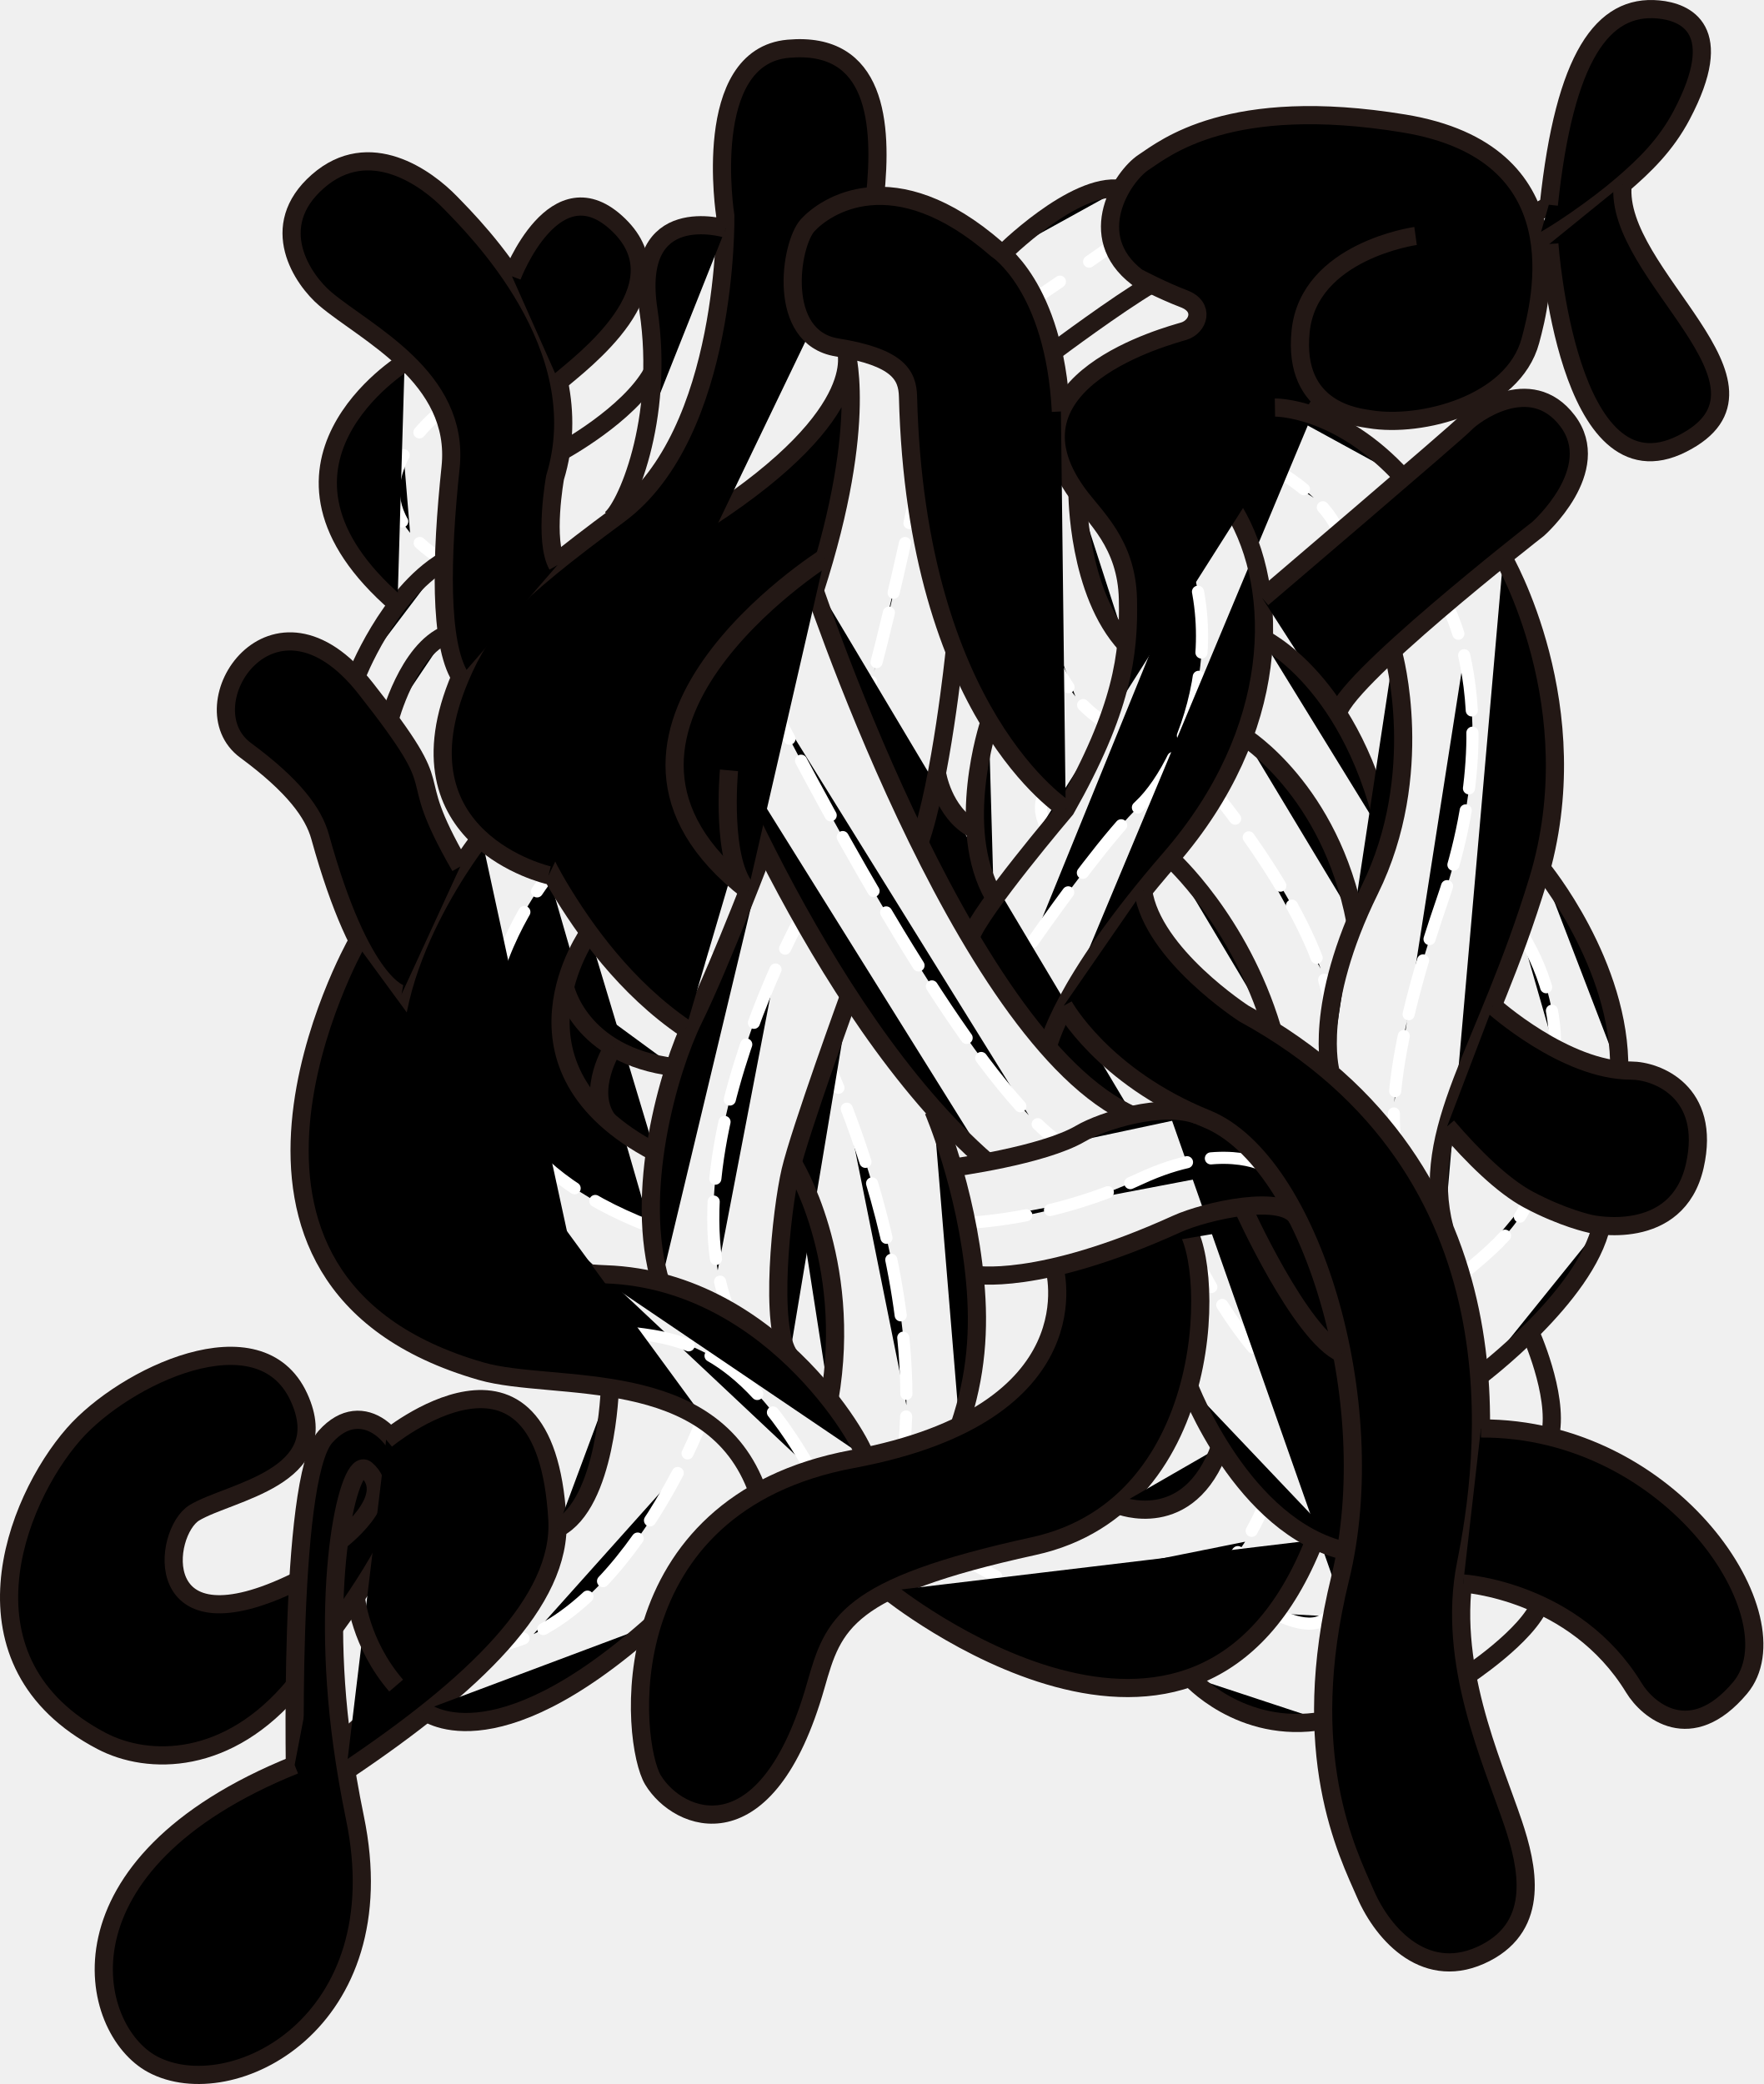
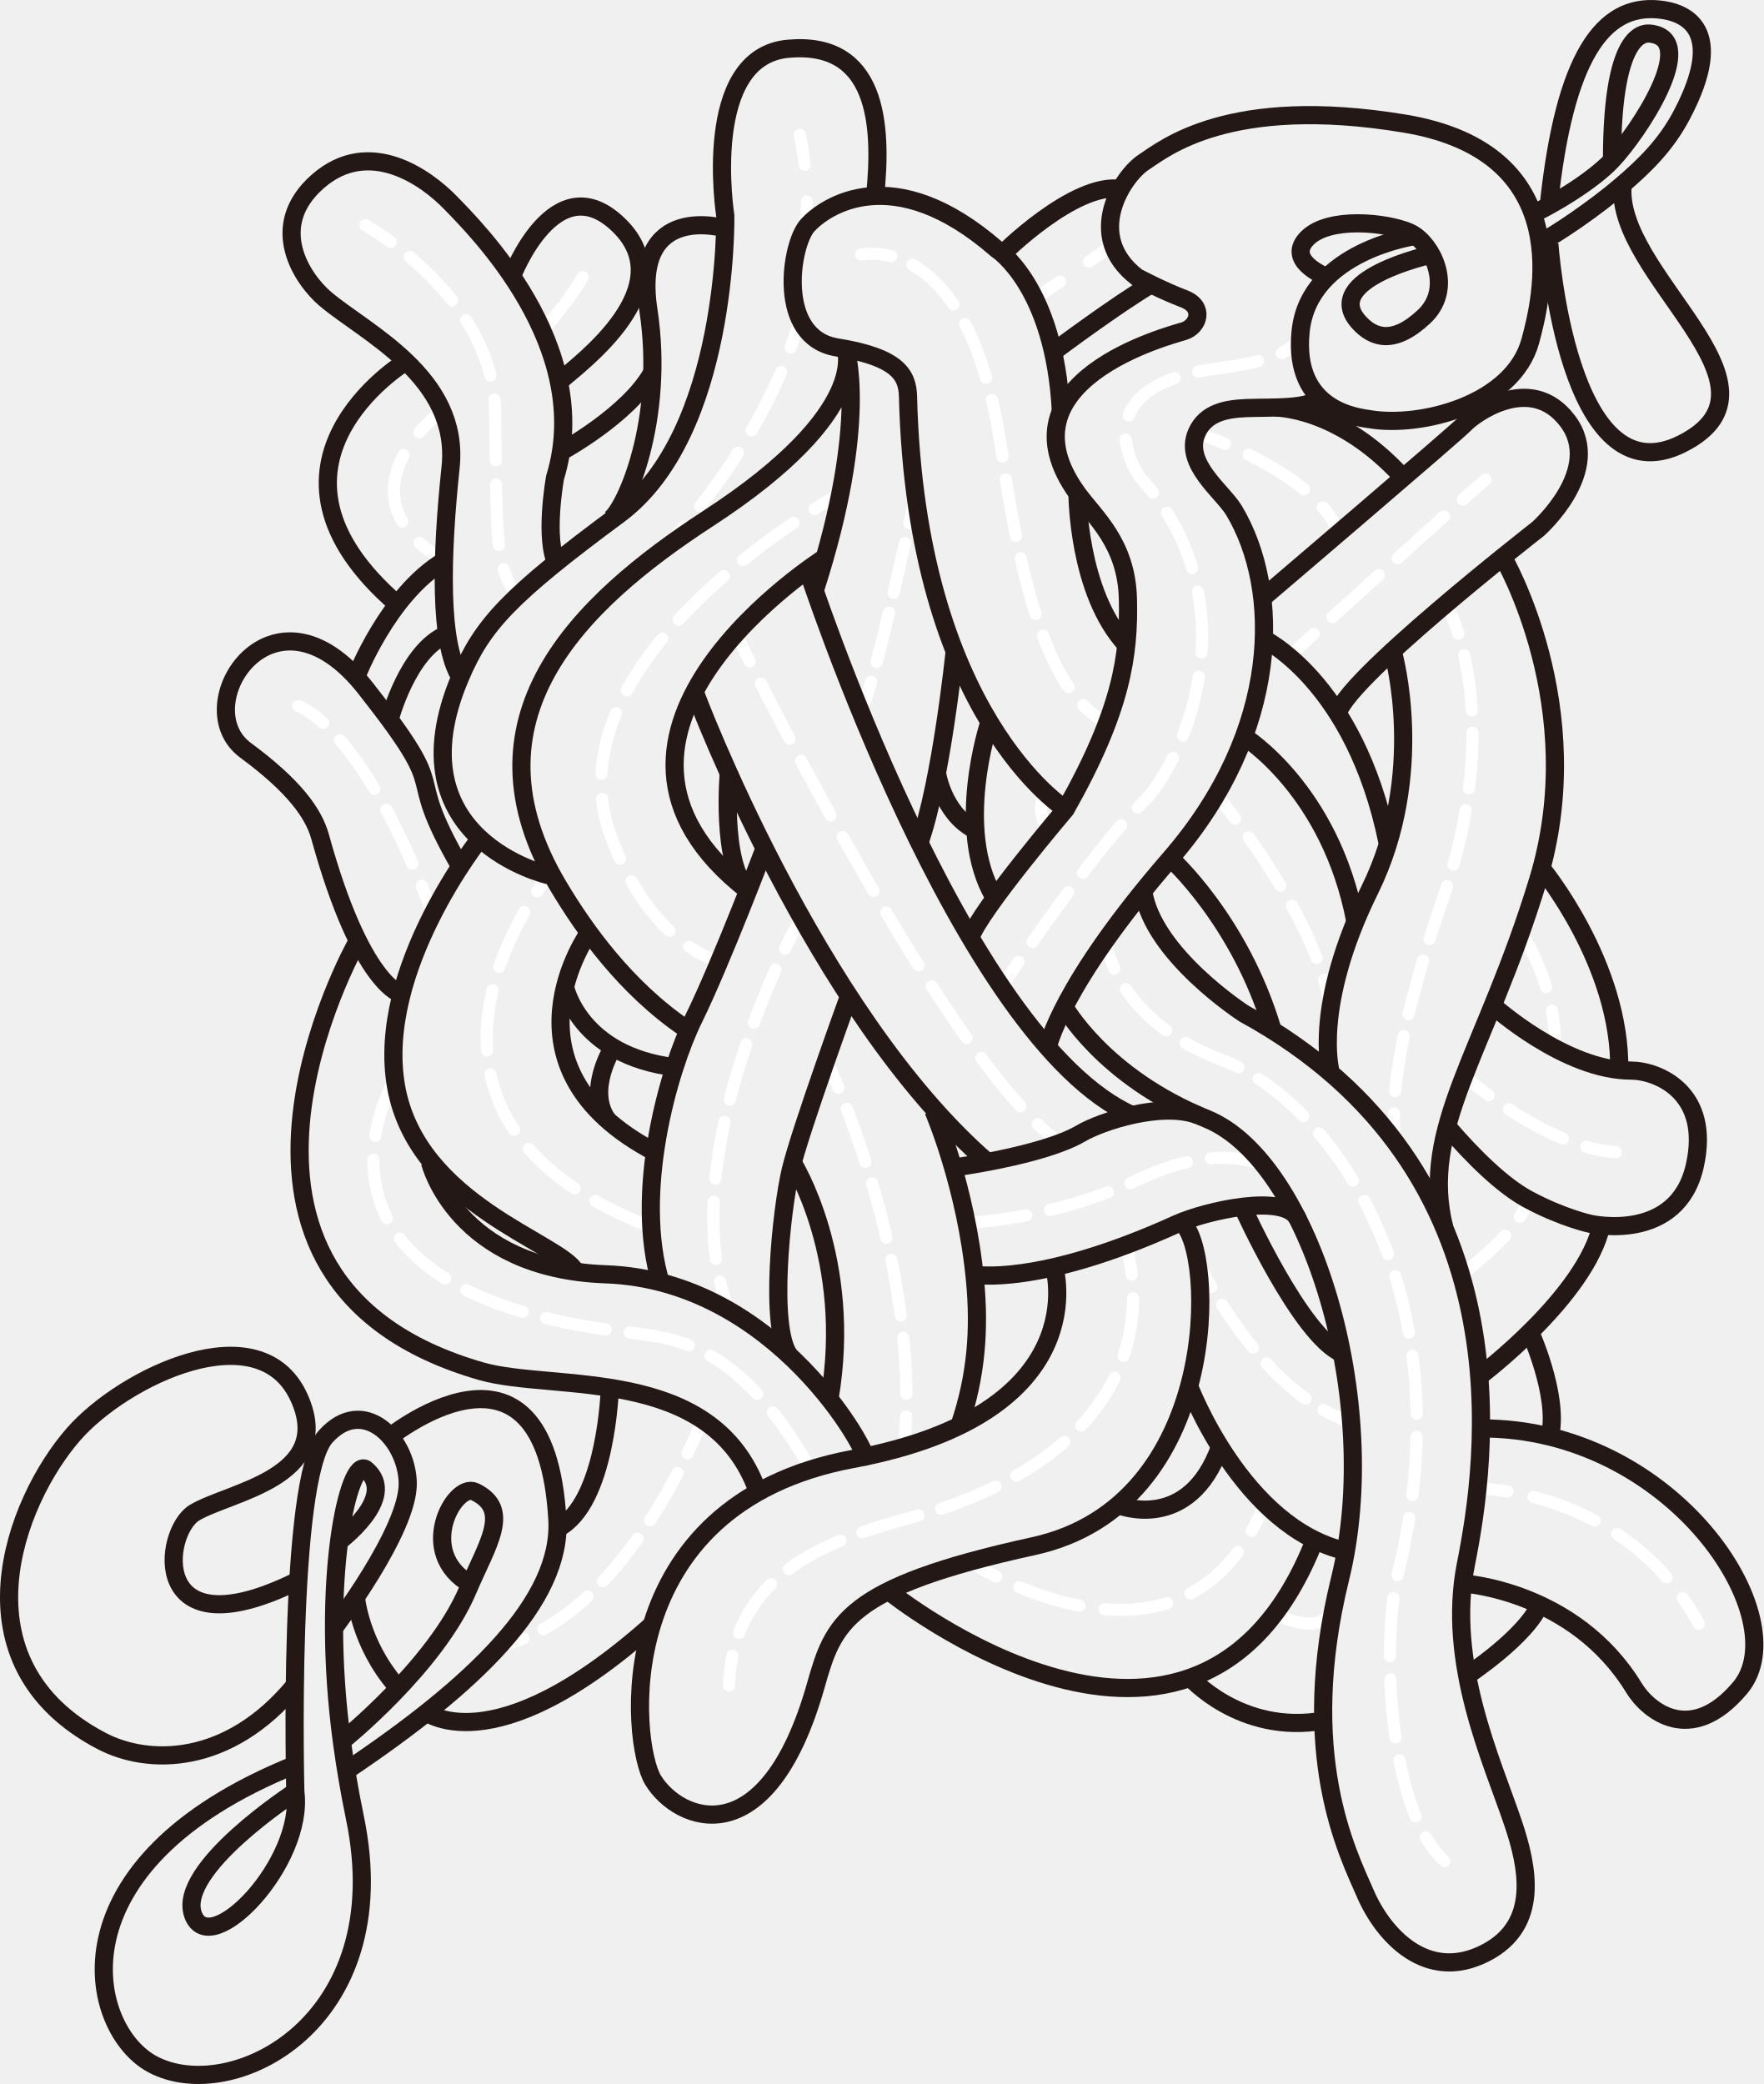
- <svg xmlns="http://www.w3.org/2000/svg" version="1.1" x="0px" y="0px" viewBox="0 0 291.152 344.105" enable-background="new 0 0 566.93 481.89" id="svg2" width="100%" height="100%">
+ <svg xmlns="http://www.w3.org/2000/svg" version="1.1" x="0px" y="0px" viewBox="0 0 291.152 344.105" enable-background="new 0 0 566.93 481.89" id="svg2" width="100%" height="100%" fill="none">
  <defs id="defs410" />
  <g id="layer2" transform="translate(-131.1772,-70.75861)">
    <g id="g148">
      <path stroke-miterlimit="10" d="m 303.685,201.784 c 0,0 -1.712,2.232 0.489,5.981" id="path150" style="stroke:#ffffff;stroke-width:2;stroke-linecap:round;stroke-miterlimit:10;stroke-dasharray:10, 4" />
      <g id="g152">
        <g id="g154">
          <path stroke-miterlimit="10" d="m 302.043,120.086 c 0,0 1.839,-1.248 4.134,-2.816" id="path156" style="stroke:#ffffff;stroke-width:2;stroke-linecap:round;stroke-miterlimit:10" />
          <path stroke-miterlimit="10" d="m 310.998,113.958 c 2.27,-1.571 4.074,-2.845 4.061,-2.916" id="path158" style="stroke:#ffffff;stroke-width:2;stroke-linecap:round;stroke-miterlimit:10" />
        </g>
      </g>
      <g id="g160">
        <g id="g162">
          <path stroke-miterlimit="10" d="m 220.757,125.443 c 0,0 1.514,-1.748 3.16,-3.872" id="path164" style="stroke:#ffffff;stroke-width:2;stroke-linecap:round;stroke-miterlimit:10" />
          <path stroke-miterlimit="10" d="m 224.59,120.689 c 1.075,-1.429 2.126,-2.938 2.776,-4.152" id="path166" style="stroke:#ffffff;stroke-width:2;stroke-linecap:round;stroke-miterlimit:10" />
        </g>
      </g>
      <g id="g168">
        <g id="g170">
          <path stroke-miterlimit="10" d="m 263.238,93.015 c 0,0 0.446,2.105 0.789,4.936" id="path172" style="stroke:#ffffff;stroke-width:2;stroke-linecap:round;stroke-miterlimit:10" />
          <path stroke-miterlimit="10" d="m 264.409,104.049 c -0.017,1.788 -0.18,3.52 -0.587,4.951" id="path174" style="stroke:#ffffff;stroke-width:2;stroke-linecap:round;stroke-miterlimit:10" />
        </g>
      </g>
      <g id="g176">
        <g id="g178">
          <path stroke-miterlimit="10" d="m 328.75,142.265 c 0,0 1.915,0.616 4.67,1.78" id="path180" style="stroke:#ffffff;stroke-width:2;stroke-linecap:round;stroke-miterlimit:10" />
          <path stroke-miterlimit="10" d="m 337.341,145.838 c 3.598,1.779 7.654,4.184 10.749,7.125" id="path182" style="stroke:#ffffff;stroke-width:2;stroke-linecap:round;stroke-miterlimit:10;stroke-dasharray:10.782, 4.313" />
          <path stroke-miterlimit="10" d="m 349.588,154.519 c 1.142,1.309 2.072,2.708 2.688,4.193" id="path184" style="stroke:#ffffff;stroke-width:2;stroke-linecap:round;stroke-miterlimit:10" />
        </g>
      </g>
      <g id="g186">
        <g id="g188">
          <path stroke-miterlimit="10" d="m 317.014,276.371 c 0,0 0.674,1.866 1.032,4.882" id="path190" style="stroke:#ffffff;stroke-width:2;stroke-linecap:round;stroke-miterlimit:10" />
          <path stroke-miterlimit="10" d="m 318.263,285.122 c -0.057,9.612 -4.574,24.906 -29.819,34.116 -9.945,3.628 -30.886,5.945 -35.852,22.988" id="path192" style="stroke:#ffffff;stroke-width:2;stroke-linecap:round;stroke-miterlimit:10;stroke-dasharray:9.7, 3.88" />
          <path stroke-miterlimit="10" d="m 252.121,344.116 c -0.322,1.541 -0.522,3.193 -0.582,4.966" id="path194" style="stroke:#ffffff;stroke-width:2;stroke-linecap:round;stroke-miterlimit:10" />
        </g>
      </g>
      <g id="g196">
        <g id="g198">
          <path stroke-miterlimit="10" d="m 291.299,328.622 c 0,0 1.644,1.079 4.357,2.443" id="path200" style="stroke:#ffffff;stroke-width:2;stroke-linecap:round;stroke-miterlimit:10" />
          <path stroke-miterlimit="10" d="m 299.451,332.813 c 10.085,4.235 27.162,8.15 37.309,-7.492" id="path202" style="stroke:#ffffff;stroke-width:2;stroke-linecap:round;stroke-miterlimit:10;stroke-dasharray:10.45, 4.18" />
          <path stroke-miterlimit="10" d="m 337.842,323.53 c 0.771,-1.369 1.493,-2.868 2.161,-4.507" id="path204" style="stroke:#ffffff;stroke-width:2;stroke-linecap:round;stroke-miterlimit:10" />
        </g>
      </g>
      <g id="g206">
        <g id="g208">
          <path stroke-miterlimit="10" d="m 332.038,201.992 c 0,0 1.234,1.483 3.072,3.942" id="path210" style="stroke:#ffffff;stroke-width:2;stroke-linecap:round;stroke-miterlimit:10" />
          <path stroke-miterlimit="10" d="m 337.352,209.017 c 3.988,5.642 9.202,13.883 11.872,21.69" id="path212" style="stroke:#ffffff;stroke-width:2;stroke-linecap:round;stroke-miterlimit:10;stroke-dasharray:9.538, 3.815" />
          <path stroke-miterlimit="10" d="m 349.806,232.543 c 0.484,1.667 0.837,3.302 1.019,4.876" id="path214" style="stroke:#ffffff;stroke-width:2;stroke-linecap:round;stroke-miterlimit:10" />
        </g>
      </g>
      <path stroke-miterlimit="10" d="m 382.296,224.71 c 0,0 6.031,8.639 5.613,19.562" id="path216" style="stroke:#ffffff;stroke-width:2;stroke-linecap:round;stroke-miterlimit:10;stroke-dasharray:10, 4" />
      <path stroke-miterlimit="10" d="M 238.508,273.297 C 189.946,254.478 221.766,215.275 221.766,215.275" id="path218" style="stroke:#ffffff;stroke-width:2;stroke-linecap:round;stroke-miterlimit:10;stroke-dasharray:10, 4" />
      <g id="g220">
        <g id="g222">
          <path stroke-miterlimit="10" d="m 263.04,222.926 c 0,0 -0.896,1.641 -2.237,4.467" id="path224" style="stroke:#ffffff;stroke-width:2;stroke-linecap:round;stroke-miterlimit:10" />
          <path stroke-miterlimit="10" d="m 259.222,230.843 c -4.979,11.24 -12.7,32.378 -9.542,49.673" id="path226" style="stroke:#ffffff;stroke-width:2;stroke-linecap:round;stroke-miterlimit:10;stroke-dasharray:9.493, 3.797" />
          <path stroke-miterlimit="10" d="m 250.066,282.38 c 0.381,1.636 0.869,3.232 1.473,4.776" id="path228" style="stroke:#ffffff;stroke-width:2;stroke-linecap:round;stroke-miterlimit:10" />
        </g>
      </g>
      <g id="g230">
        <g id="g232">
          <path stroke-miterlimit="10" d="m 267.607,245.8 c 0,0 0.799,1.655 2.005,4.575" id="path234" style="stroke:#ffffff;stroke-width:2;stroke-linecap:round;stroke-miterlimit:10" />
          <path stroke-miterlimit="10" d="m 270.987,253.829 c 3.992,10.391 10.07,29.483 9.842,48.953" id="path236" style="stroke:#ffffff;stroke-width:2;stroke-linecap:round;stroke-miterlimit:10;stroke-dasharray:9.298, 3.719" />
          <path stroke-miterlimit="10" d="m 280.788,304.646 c -0.055,1.665 -0.157,3.331 -0.313,4.993" id="path238" style="stroke:#ffffff;stroke-width:2;stroke-linecap:round;stroke-miterlimit:10" />
        </g>
      </g>
      <g id="g240">
        <g id="g242">
          <path stroke-miterlimit="10" d="m 344.404,178.785 c 0,0 1.435,-1.303 3.701,-3.359" id="path244" style="stroke:#ffffff;stroke-width:2;stroke-linecap:round;stroke-miterlimit:10" />
          <path stroke-miterlimit="10" d="m 351.172,172.646 c 5.91,-5.356 14.396,-13.03 19.982,-18.021" id="path246" style="stroke:#ffffff;stroke-width:2;stroke-linecap:round;stroke-miterlimit:10;stroke-dasharray:10.347, 4.139" />
          <path stroke-miterlimit="10" d="m 372.698,153.249 c 1.771,-1.575 3.107,-2.748 3.761,-3.292" id="path248" style="stroke:#ffffff;stroke-width:2;stroke-linecap:round;stroke-miterlimit:10" />
        </g>
      </g>
      <path stroke-miterlimit="10" d="m 373.214,281.167 c -2.92,1.081 8.236,-5.677 10.283,-12.356" id="path250" style="stroke:#ffffff;stroke-width:2;stroke-linecap:round;stroke-miterlimit:10;stroke-dasharray:10, 4" />
      <g id="g252">
        <g id="g254">
          <path stroke-miterlimit="10" d="m 373.046,248.501 c 0,0 1.496,1.318 3.917,3.101" id="path256" style="stroke:#ffffff;stroke-width:2;stroke-linecap:round;stroke-miterlimit:10" />
          <path stroke-miterlimit="10" d="m 380.302,253.923 c 3.099,2.032 6.906,4.185 10.836,5.58" id="path258" style="stroke:#ffffff;stroke-width:2;stroke-linecap:round;stroke-miterlimit:10;stroke-dasharray:10.178, 4.071" />
          <path stroke-miterlimit="10" d="m 393.084,260.126 c 1.648,0.467 3.301,0.778 4.916,0.869" id="path260" style="stroke:#ffffff;stroke-width:2;stroke-linecap:round;stroke-miterlimit:10" />
        </g>
      </g>
      <g id="g262">
        <g id="g264">
          <path stroke-miterlimit="10" d="m 328.819,278.865 c 0,0 0.829,1.766 2.357,4.403" id="path266" style="stroke:#ffffff;stroke-width:2;stroke-linecap:round;stroke-miterlimit:10" />
          <path stroke-miterlimit="10" d="m 332.979,286.232 c 3.383,5.314 8.661,12.266 15.202,16.463" id="path268" style="stroke:#ffffff;stroke-width:2;stroke-linecap:round;stroke-miterlimit:10;stroke-dasharray:8.681, 3.472" />
          <path stroke-miterlimit="10" d="m 349.674,303.591 c 1.473,0.823 3.005,1.499 4.588,1.98" id="path270" style="stroke:#ffffff;stroke-width:2;stroke-linecap:round;stroke-miterlimit:10" />
        </g>
      </g>
      <g id="g272">
        <g id="g274">
          <path stroke-miterlimit="10" d="m 282.395,152.246 c 0,0 -0.411,1.923 -1.063,4.883" id="path276" style="stroke:#ffffff;stroke-width:2;stroke-linecap:round;stroke-miterlimit:10" />
          <path stroke-miterlimit="10" d="m 280.601,160.419 c -1.44,6.434 -3.486,15.289 -5.137,21.303" id="path278" style="stroke:#ffffff;stroke-width:2;stroke-linecap:round;stroke-miterlimit:10;stroke-dasharray:8.427, 3.371" />
          <path stroke-miterlimit="10" d="m 275.008,183.345 c -0.665,2.306 -1.242,4.011 -1.653,4.711" id="path280" style="stroke:#ffffff;stroke-width:2;stroke-linecap:round;stroke-miterlimit:10" />
        </g>
      </g>
      <g id="g282">
        <g id="g284">
          <path stroke-miterlimit="10" d="m 375.127,316.536 c 0,0 1.928,0 4.97,0.496" id="path286" style="stroke:#ffffff;stroke-width:2;stroke-linecap:round;stroke-miterlimit:10" />
          <path stroke-miterlimit="10" d="m 384.347,317.928 c 6.849,1.771 16.208,5.796 23.382,14.942" id="path288" style="stroke:#ffffff;stroke-width:2;stroke-linecap:round;stroke-miterlimit:10;stroke-dasharray:10.864, 4.346" />
          <path stroke-miterlimit="10" d="m 409.027,334.619 c 0.928,1.318 1.811,2.732 2.637,4.25" id="path290" style="stroke:#ffffff;stroke-width:2;stroke-linecap:round;stroke-miterlimit:10" />
        </g>
      </g>
      <g id="g292">
        <g id="g294">
          <path stroke-miterlimit="10" d="m 204.004,138.671 c 0,0 -1.743,1.32 -3.581,3.477" id="path296" style="stroke:#ffffff;stroke-width:2;stroke-linecap:round;stroke-miterlimit:10" />
          <path stroke-miterlimit="10" d="m 197.822,145.915 c -1.938,3.643 -2.71,8.249 1.064,12.827" id="path298" style="stroke:#ffffff;stroke-width:2;stroke-linecap:round;stroke-miterlimit:10;stroke-dasharray:11.466, 4.586" />
          <path stroke-miterlimit="10" d="m 200.473,160.411 c 1.085,1.002 2.41,1.998 4.011,2.976" id="path300" style="stroke:#ffffff;stroke-width:2;stroke-linecap:round;stroke-miterlimit:10" />
        </g>
      </g>
      <g id="g302">
        <g id="g304">
          <path stroke-miterlimit="10" d="m 252.732,175.499 c 0,0 0.799,1.643 2.221,4.476" id="path306" style="stroke:#ffffff;stroke-width:2;stroke-linecap:round;stroke-miterlimit:10" />
          <path stroke-miterlimit="10" d="m 256.803,183.632 c 8.616,16.917 29.145,55.62 44.246,71.295" id="path308" style="stroke:#ffffff;stroke-width:2;stroke-linecap:round;stroke-miterlimit:10;stroke-dasharray:10.258, 4.103" />
          <path stroke-miterlimit="10" d="m 302.506,256.384 c 1.331,1.276 2.613,2.354 3.834,3.197" id="path310" style="stroke:#ffffff;stroke-width:2;stroke-linecap:round;stroke-miterlimit:10" />
        </g>
      </g>
      <g id="g312">
        <g id="g314">
          <path stroke-miterlimit="10" d="m 269.973,152.246 c 0,0 -1.656,0.903 -4.29,2.564" id="path316" style="stroke:#ffffff;stroke-width:2;stroke-linecap:round;stroke-miterlimit:10" />
          <path stroke-miterlimit="10" d="m 262.213,157.078 c -12.733,8.619 -36.168,27.746 -31.045,48.995 0,0 3.139,12.482 12.118,19.759" id="path318" style="stroke:#ffffff;stroke-width:2;stroke-linecap:round;stroke-miterlimit:10;stroke-dasharray:10.367, 4.147" />
          <path stroke-miterlimit="10" d="m 244.953,227.071 c 1.35,0.919 2.817,1.717 4.408,2.346" id="path320" style="stroke:#ffffff;stroke-width:2;stroke-linecap:round;stroke-miterlimit:10" />
        </g>
      </g>
      <g id="g322">
        <g id="g324">
          <path stroke-miterlimit="10" d="m 180.421,187.348 c 0,0 1.55,0.44 4.127,2.769" id="path326" style="stroke:#ffffff;stroke-width:2;stroke-linecap:round;stroke-miterlimit:10" />
          <path stroke-miterlimit="10" d="m 187.297,192.954 c 3.457,4 7.932,10.784 12.751,22.22" id="path328" style="stroke:#ffffff;stroke-width:2;stroke-linecap:round;stroke-miterlimit:10;stroke-dasharray:9.89, 3.956" />
          <path stroke-miterlimit="10" d="m 200.81,217.012 c 0.602,1.479 1.208,3.03 1.818,4.658" id="path330" style="stroke:#ffffff;stroke-width:2;stroke-linecap:round;stroke-miterlimit:10" />
        </g>
      </g>
      <g id="g332">
        <g id="g334">
          <path stroke-miterlimit="10" d="m 273.355,112.806 c 0,0 2.044,-0.504 4.955,0.25" id="path336" style="stroke:#ffffff;stroke-width:2;stroke-linecap:round;stroke-miterlimit:10" />
          <path stroke-miterlimit="10" d="m 281.817,114.488 c 5.403,3.06 11.907,10.966 14.743,30.859 3.604,25.278 8.139,35.445 12.182,40.419" id="path338" style="stroke:#ffffff;stroke-width:2;stroke-linecap:round;stroke-miterlimit:10;stroke-dasharray:9.499, 3.799" />
          <path stroke-miterlimit="10" d="m 310.01,187.185 c 1.398,1.42 2.716,2.314 3.887,3.131" id="path340" style="stroke:#ffffff;stroke-width:2;stroke-linecap:round;stroke-miterlimit:10" />
        </g>
      </g>
      <g id="g342">
        <g id="g344">
          <path stroke-miterlimit="10" d="m 370.109,170.765 c 0,0 0.893,1.582 1.853,4.634" id="path346" style="stroke:#ffffff;stroke-width:2;stroke-linecap:round;stroke-miterlimit:10" />
          <path stroke-miterlimit="10" d="m 372.919,178.953 c 1.829,8.05 2.829,21.833 -3.595,40.455 -5.859,16.982 -7.578,27.407 -7.934,33.366" id="path348" style="stroke:#ffffff;stroke-width:2;stroke-linecap:round;stroke-miterlimit:10;stroke-dasharray:9.207, 3.683" />
          <path stroke-miterlimit="10" d="m 361.318,254.616 c -0.06,3.566 0.419,4.966 0.419,4.966" id="path350" style="stroke:#ffffff;stroke-width:2;stroke-linecap:round;stroke-miterlimit:10" />
        </g>
      </g>
      <g id="g352">
        <g id="g354">
          <path stroke-miterlimit="10" d="m 191.524,107.948 c 0,0 1.711,0.953 4.167,2.756" id="path356" style="stroke:#ffffff;stroke-width:2;stroke-linecap:round;stroke-miterlimit:10" />
          <path stroke-miterlimit="10" d="m 198.838,113.188 c 6.122,5.19 13.894,14.015 14.089,25.483 0.208,12.173 0.031,19.311 0.94,24.112" id="path358" style="stroke:#ffffff;stroke-width:2;stroke-linecap:round;stroke-miterlimit:10;stroke-dasharray:10.03, 4.012" />
          <path stroke-miterlimit="10" d="m 214.337,164.737 c 0.52,1.729 1.262,3.126 2.331,4.381" id="path360" style="stroke:#ffffff;stroke-width:2;stroke-linecap:round;stroke-miterlimit:10" />
        </g>
      </g>
      <g id="g362">
        <g id="g364">
          <path stroke-miterlimit="10" d="m 240.769,161.441 c 0,0 1.31,-1.339 3.324,-3.729" id="path366" style="stroke:#ffffff;stroke-width:2;stroke-linecap:round;stroke-miterlimit:10" />
          <path stroke-miterlimit="10" d="m 246.811,154.354 c 4.399,-5.65 10.246,-14.242 14.149,-24.158" id="path368" style="stroke:#ffffff;stroke-width:2;stroke-linecap:round;stroke-miterlimit:10;stroke-dasharray:10.803, 4.321" />
          <path stroke-miterlimit="10" d="m 261.724,128.166 c 0.561,-1.561 1.07,-3.151 1.514,-4.765" id="path370" style="stroke:#ffffff;stroke-width:2;stroke-linecap:round;stroke-miterlimit:10" />
        </g>
      </g>
      <g id="g372">
        <g id="g374">
          <path stroke-miterlimit="10" d="m 313.691,225.95 c 0,0 0.192,1.962 1.472,4.759" id="path376" style="stroke:#ffffff;stroke-width:2;stroke-linecap:round;stroke-miterlimit:10" />
          <path stroke-miterlimit="10" d="m 317.046,234.054 c 2.673,3.966 7.445,8.56 15.935,11.746 18.008,6.76 40.436,38.424 29.02,84.703 -2.345,9.505 -1.916,30.375 3.691,41.931" id="path378" style="stroke:#ffffff;stroke-width:2;stroke-linecap:round;stroke-miterlimit:10;stroke-dasharray:9.612, 3.845" />
          <path stroke-miterlimit="10" d="m 366.596,374.136 c 0.906,1.555 1.928,2.884 3.071,3.921" id="path380" style="stroke:#ffffff;stroke-width:2;stroke-linecap:round;stroke-miterlimit:10" />
        </g>
      </g>
      <path stroke-miterlimit="10" d="m 290.719,272.662 c 0,0 13.64,-0.28 28.709,-7.285 13.395,-6.227 20.541,-2.105 20.541,-2.105" id="path382" style="stroke:#ffffff;stroke-width:2;stroke-linecap:round;stroke-miterlimit:10;stroke-dasharray:10, 4" />
      <g id="g384">
        <g id="g386">
          <path stroke-miterlimit="10" d="m 296.541,233.719 c 0,0 1.083,-1.619 2.815,-4.13" id="path388" style="stroke:#ffffff;stroke-width:2;stroke-linecap:round;stroke-miterlimit:10" />
          <path stroke-miterlimit="10" d="m 301.658,226.281 c 5.145,-7.328 12.979,-18.058 17.77,-22.554 7.604,-7.138 18.569,-33.836 0,-54.124 0,0 -9.479,-13.093 8.902,-17.347 2.78,-0.644 8.428,-1.042 12.582,-2.442" id="path390" style="stroke:#ffffff;stroke-width:2;stroke-linecap:round;stroke-miterlimit:10;stroke-dasharray:10.081, 4.032" />
          <path stroke-miterlimit="10" d="m 342.786,129.053 c 1.748,-0.863 2.967,-2.017 3.138,-3.61" id="path392" style="stroke:#ffffff;stroke-width:2;stroke-linecap:round;stroke-miterlimit:10" />
        </g>
      </g>
      <g id="g394">
        <g id="g396">
          <path stroke-miterlimit="10" d="m 246.738,306.174 c 0,0 -0.698,1.783 -2.035,4.565" id="path398" style="stroke:#ffffff;stroke-width:2;stroke-linecap:round;stroke-miterlimit:10" />
          <path stroke-miterlimit="10" d="m 243.075,313.978 c -4.417,8.418 -12.66,21.324 -23.806,26.602" id="path400" style="stroke:#ffffff;stroke-width:2;stroke-linecap:round;stroke-miterlimit:10;stroke-dasharray:9.068, 3.627" />
          <path stroke-miterlimit="10" d="m 217.602,341.302 c -1.551,0.61 -3.155,1.069 -4.809,1.347" id="path402" style="stroke:#ffffff;stroke-width:2;stroke-linecap:round;stroke-miterlimit:10" />
        </g>
      </g>
      <path stroke-miterlimit="10" d="m 341.68,337.15 c 0,0 6.119,3.479 8.72,0.484" id="path404" style="stroke:#ffffff;stroke-width:2;stroke-linecap:round;stroke-miterlimit:10;stroke-dasharray:10, 4" />
      <path stroke-miterlimit="10" d="m 196.382,248.856 c 0,0 -20.723,34.727 37.868,41.833 8.309,1.008 18.757,1.529 30.79,22.703" id="path406" style="stroke:#ffffff;stroke-width:2;stroke-linecap:round;stroke-miterlimit:10;stroke-dasharray:10, 4" />
    </g>
  </g>
  <g id="layer1" transform="translate(-131.1772,-70.75861)">
    <path stroke-miterlimit="10" d="m 305.66,128.438 c 0,0 9.807,-7.327 15.572,-10.734" id="path5" style="stroke:#231815;stroke-width:3;stroke-miterlimit:10" />
    <path stroke-miterlimit="10" d="m 179.822,349.082 c -10.939,13.229 -24.145,13.193 -31.873,9.142 -24.566,-12.879 -14.402,-39.488 -4.616,-50.666 8.333,-9.518 30.714,-20.245 37.201,-6.086 6.098,13.31 -11.535,15.604 -17.251,19.065 -5.243,3.176 -7.617,23.318 16.791,11.357" id="path7" style="stroke:#231815;stroke-width:3;stroke-miterlimit:10" />
    <path stroke-miterlimit="10" d="m 179.939,366.611 c 0,0 -19.684,12.763 -16.872,20.334 2.812,7.57 18.387,-8.653 16.872,-20.334 z" id="path9" style="stroke:#231815;stroke-width:3;stroke-miterlimit:10" />
    <path stroke-miterlimit="10" d="m 179.939,366.611 c 0,0 -1.331,-51.53 4.976,-58.62 6.168,-6.935 13.395,0.313 13.585,7.566 0.206,7.827 -12.295,24.168 -12.295,24.168" id="path11" style="stroke:#231815;stroke-width:3;stroke-miterlimit:10" />
    <path stroke-miterlimit="10" d="m 186.862,325.512 c 0,0 10.228,-7.472 4.759,-12.114 -2.756,-2.34 -7.685,17.958 -3.943,45.299 0.535,3.905 1.229,7.995 2.107,12.24 7.027,33.961 -20.451,47.62 -33.423,40.666 -10.744,-5.76 -17.028,-33.046 23.46,-49.408" id="path13" style="stroke:#231815;stroke-width:3;stroke-miterlimit:10" />
    <path stroke-miterlimit="10" d="m 187.677,358.223 c 0,0 15.387,-12.333 20.72,-24.895 3.253,-7.663 7.316,-13.295 1.178,-16.254 -3.342,-1.611 -9.932,10.112 -0.63,15.304" id="path15" style="stroke:#231815;stroke-width:3;stroke-miterlimit:10" />
    <path stroke-miterlimit="10" d="m 194.931,308.467 c 0,0 26.235,-21.744 28.271,13.15 0.79,13.533 -13.869,27.464 -34.857,41.534" id="path17" style="stroke:#231815;stroke-width:3;stroke-miterlimit:10" />
    <path stroke-miterlimit="10" d="m 189.938,334.458 c 0,0 0.615,7.599 6.647,14.623" id="path19" style="stroke:#231815;stroke-width:3;stroke-miterlimit:10" />
    <path stroke-miterlimit="10" d="m 238.813,339.047 c -26.606,23.703 -37.733,14.15 -37.733,14.15" id="path21" style="stroke:#231815;stroke-width:3;stroke-miterlimit:10" />
    <path stroke-miterlimit="10" d="m 210.656,208.919 c 0,0 -17.543,21.848 -14.071,41.315 3.472,19.468 27.271,25.745 29.651,30.505" id="path23" style="stroke:#231815;stroke-width:3;stroke-miterlimit:10" />
    <path stroke-miterlimit="10" d="M 239.318,260.996 C 212.495,246.935 228.422,224.742 228.422,224.742" id="path25" style="stroke:#231815;stroke-width:3;stroke-miterlimit:10" />
    <path stroke-miterlimit="10" d="m 240.291,282.682 c -4.542,-14.926 1.222,-35.181 5.408,-43.695 4.512,-9.176 11.9,-28.631 11.9,-28.631" id="path27" style="stroke:#231815;stroke-width:3;stroke-miterlimit:10" />
    <path stroke-miterlimit="10" d="m 271.557,234.685 c 0,0 -8.336,22.904 -9.851,29.394 -1.514,6.489 -3.615,26.01 -0.155,30.552" id="path29" style="stroke:#231815;stroke-width:3;stroke-miterlimit:10" />
    <path stroke-miterlimit="10" d="m 202.191,262.728 c 0,0 4.295,17.56 28.977,18.439 28.605,1.02 43.813,30.334 42.731,30.118" id="path31" style="stroke:#231815;stroke-width:3;stroke-miterlimit:10" />
    <path stroke-miterlimit="10" d="m 305.232,279.98 c 0,0 7.261,24.121 -33.275,31.689 -40.536,7.568 -36.612,46.97 -32.964,52.994 4.174,6.894 18.792,12.868 26.873,-15.582 2.917,-10.271 4.817,-16.216 35.966,-23.03 31.148,-6.813 30.003,-49.063 24.487,-53.39" id="path33" style="stroke:#231815;stroke-width:3;stroke-miterlimit:10" />
    <path stroke-miterlimit="10" d="m 262.054,262.728 c 0,0 10.057,15.892 6.067,39.046" id="path35" style="stroke:#231815;stroke-width:3;stroke-miterlimit:10" />
    <path stroke-miterlimit="10" d="m 285.291,254.132 c 0,0 5.425,12.515 6.884,28.168 0.738,7.921 0.233,15.561 -2.587,23.874" id="path37" style="stroke:#231815;stroke-width:3;stroke-miterlimit:10" />
    <path stroke-miterlimit="10" d="m 291.922,281.214 c 0,0 10.578,2.084 33.596,-8.375 4.55,-2.067 18.031,-5.258 19.979,-0.715" id="path39" style="stroke:#231815;stroke-width:3;stroke-miterlimit:10" />
    <path stroke-miterlimit="10" d="m 288.443,263.565 c 0,0 14.911,-1.966 21.176,-5.651 3.439,-2.023 13.445,-5.278 19.377,-3.007" id="path41" style="stroke:#231815;stroke-width:3;stroke-miterlimit:10" />
    <path stroke-miterlimit="10" d="m 246.055,185.468 c 0,0 19.656,52.413 48.136,77.15" id="path43" style="stroke:#231815;stroke-width:3;stroke-miterlimit:10" />
    <path stroke-miterlimit="10" d="m 264.533,164.882 c 0,0 25.252,77.594 53.73,90.076" id="path45" style="stroke:#231815;stroke-width:3;stroke-miterlimit:10" />
    <path stroke-miterlimit="10" d="m 265.694,168.297 c 9.135,-28.262 5.025,-40.171 5.025,-40.171 0,0 4.819,10.383 -22.593,28.229 -21.682,14.115 -41.117,33.219 -24.783,60.678 4.317,7.257 11.157,16.857 21.065,23.584" id="path47" style="stroke:#231815;stroke-width:3;stroke-miterlimit:10" />
    <path stroke-miterlimit="10" d="m 288.774,178.547 c 0,0 -2.206,21.315 -5.802,31.373" id="path49" style="stroke:#231815;stroke-width:3;stroke-miterlimit:10" />
    <path stroke-miterlimit="10" d="m 254.689,217.842 c -33.358,-25.944 12.658,-54.998 12.658,-54.998" id="path51" style="stroke:#231815;stroke-width:3;stroke-miterlimit:10" />
    <path stroke-miterlimit="10" d="m 197.484,234.91 c 0,0 -6.6,-1.19 -13.455,-25.99 -1.085,-3.925 -4.355,-8.408 -12.309,-14.277 -9.886,-7.295 4.542,-29.626 19.792,-10.271 15.25,19.355 5.475,11.769 15.659,29.469" id="path53" style="stroke:#231815;stroke-width:3;stroke-miterlimit:10" />
    <path stroke-miterlimit="10" d="m 277.866,333.457 c 0,0 50.94,41.144 70.385,-8.417" id="path55" style="stroke:#231815;stroke-width:3;stroke-miterlimit:10" />
    <path stroke-miterlimit="10" d="m 315.871,319.29 c 0,0 11.583,4.728 16.754,-9.65" id="path57" style="stroke:#231815;stroke-width:3;stroke-miterlimit:10" />
    <path stroke-miterlimit="10" d="m 327.488,299.603 c 0,0 8.806,23.399 25.898,27.268" id="path59" style="stroke:#231815;stroke-width:3;stroke-miterlimit:10" />
    <path stroke-miterlimit="10" d="m 304.174,243.699 c 0,0 1.963,-10.12 20.252,-31.211 18.289,-21.09 18.324,-44.348 10.502,-57.431 -1.871,-3.129 -8.35,-7.724 -6.178,-12.792 1.5,-3.5 5.144,-3.994 8.25,-4.125 3.891,-0.165 10.906,0.261 12.096,-1.902" id="path61" style="stroke:#231815;stroke-width:3;stroke-miterlimit:10" />
    <path stroke-miterlimit="10" d="m 367.504,112.806 c 0,0 -18.491,4.039 -11.919,11.21 2.29,2.499 5.624,3.786 10.708,-0.973 4.59,-4.297 1.949,-10.887 -1.394,-13.32 -0.359,-0.261 -0.727,-0.475 -1.094,-0.632 -3.785,-1.623 -13.195,-2.596 -16.765,0.974 -3.568,3.569 2.488,6.132 3.245,6.473" id="path63" style="stroke:#231815;stroke-width:3;stroke-miterlimit:10" />
    <path stroke-miterlimit="10" d="m 364.899,109.723 c 0,0 -17.604,2.438 -18.976,15.72 -1.372,13.282 9.64,14.234 11.414,14.533 8.388,1.414 23.676,-2.404 26.521,-12.965 1.824,-6.771 8.019,-31.102 -20.859,-35.861 -28.878,-4.759 -39.539,4.135 -43,6.406 -3.46,2.271 -9.949,12.15 -1.08,18.98 0,0 4.182,2.214 7.715,3.549 3.533,1.335 2.414,4.622 0,5.357 -2.414,0.736 -31.028,8.189 -17.557,26.802 2.829,3.909 8.112,8.22 8.328,17.413 0.217,9.193 -0.974,18.278 -10.275,34.718 0,0 -14.171,16.67 -15.732,21.212" id="path65" style="stroke:#231815;stroke-width:3;stroke-miterlimit:10" />
    <path stroke-miterlimit="10" d="m 339.598,169.541 c 0,0 32.268,-27.499 33.509,-28.868 1.19,-1.313 10.707,-8.544 16.872,-0.433 6.165,8.112 -4.845,17.846 -4.845,17.846 0,0 -33.295,25.961 -33.079,30.828" id="path67" style="stroke:#231815;stroke-width:3;stroke-miterlimit:10" />
    <path stroke-miterlimit="10" d="m 339.439,176.04 c 0,0 15.372,7.005 20.841,33.88" id="path69" style="stroke:#231815;stroke-width:3;stroke-miterlimit:10" />
    <path stroke-miterlimit="10" d="m 361.248,178.785 c 0,0 5.522,19.751 -3.91,38.895 -9.432,19.144 -6.512,29.852 -6.512,29.852" id="path71" style="stroke:#231815;stroke-width:3;stroke-miterlimit:10" />
    <path stroke-miterlimit="10" d="m 379.374,162.844 c 0,0 14.436,24.66 5.76,53.213 -8.675,28.553 -19.685,40.963 -15.467,57.511" id="path73" style="stroke:#231815;stroke-width:3;stroke-miterlimit:10" />
    <path stroke-miterlimit="10" d="m 336.57,192.379 c 0,0 14.254,8.761 18.393,30.547" id="path75" style="stroke:#231815;stroke-width:3;stroke-miterlimit:10" />
    <path stroke-miterlimit="10" d="m 385.688,214.11 c 0,0 13.16,15.899 12.835,33.421" id="path77" style="stroke:#231815;stroke-width:3;stroke-miterlimit:10" />
    <path stroke-miterlimit="10" d="m 324.426,212.488 c 0,0 11.404,10.185 16.793,28.129" id="path79" style="stroke:#231815;stroke-width:3;stroke-miterlimit:10" />
    <path stroke-miterlimit="10" d="m 294.444,190.316 c 0,0 -5.69,17.229 0.8,28.423" id="path81" style="stroke:#231815;stroke-width:3;stroke-miterlimit:10" />
    <path stroke-miterlimit="10" d="m 221.766,215.275 c 0,0 -26.029,-5.869 -14.595,-32.719 3.674,-8.628 7.981,-13.375 26.198,-26.85 18.17,-13.441 17.561,-49.317 17.561,-49.317 0,0 -4.15,-26.284 10.397,-27.582 14.547,-1.298 15.619,12.248 14.321,24.45" id="path83" style="stroke:#231815;stroke-width:3;stroke-miterlimit:10" />
    <path stroke-miterlimit="10" d="m 327.488,347.554 c 0,0 8.438,9.73 22.168,7.313" id="path85" style="stroke:#231815;stroke-width:3;stroke-miterlimit:10" />
    <path stroke-miterlimit="10" d="m 373.214,347.554 c 0,0 10.25,-6.698 12.304,-12.143" id="path87" style="stroke:#231815;stroke-width:3;stroke-miterlimit:10" />
    <path stroke-miterlimit="10" d="m 377.693,236.823 c 0,0 11.869,10.708 22.776,10.708 4.28,0 13.289,3.521 10.53,15.734 -2.906,12.864 -17.218,9.574 -17.218,9.574 0,0 -4.51,-0.936 -10.285,-4.028 -4.208,-2.253 -9.089,-7.044 -13.388,-12.063" id="path89" style="stroke:#231815;stroke-width:3;stroke-miterlimit:10" />
    <path stroke-miterlimit="10" d="m 375.413,298.04 c 0,0 17.594,-13.192 20.189,-25.037" id="path91" style="stroke:#231815;stroke-width:3;stroke-miterlimit:10" />
    <path stroke-miterlimit="10" d="m 306.803,236.823 c 0,0 6.385,11.702 23.582,18.668 17.196,6.965 29.202,46.819 22.063,75.887 -7.139,29.068 1.22,45.291 4.179,52.105 2.96,6.813 10.141,14.729 19.832,9.733 9.042,-4.66 6.958,-14.243 4.543,-21.415 -3.47,-10.305 -11.032,-26.522 -7.788,-42.787 3.245,-16.266 10.751,-64.936 -36.644,-90.894 0,0 -15.105,-9.733 -16.648,-20.279" id="path93" style="stroke:#231815;stroke-width:3;stroke-miterlimit:10" />
    <path stroke-miterlimit="10" d="m 307.131,204.376 c 0,0 -24.736,-15.463 -26.035,-68.138 -0.088,-3.561 -1.652,-6.49 -11.711,-8.112 -10.059,-1.623 -7.743,-17.01 -4.852,-20.179 2.814,-3.084 14.083,-10.97 31.207,3.955 0,0 9.536,6.052 10.6,26.796" id="path95" style="stroke:#231815;stroke-width:3;stroke-miterlimit:10" />
    <path stroke-miterlimit="10" d="m 309.078,152.246 c 0,0 0.007,16.347 8.061,24.991" id="path97" style="stroke:#231815;stroke-width:3;stroke-miterlimit:10" />
    <path stroke-miterlimit="10" d="m 296.561,112.806 c 0,0 11.937,-11.991 19.665,-10.855" id="path99" style="stroke:#231815;stroke-width:3;stroke-miterlimit:10" />
    <path stroke-miterlimit="10" d="m 384.27,106.075 c 3.045,-1.418 9.673,-5.267 13.062,-8.848 4.389,-4.638 14.219,-19.57 6.708,-20.854 -0.763,-0.13 -6.708,-1.859 -6.708,20.854" id="path101" style="stroke:#231815;stroke-width:3;stroke-miterlimit:10" />
    <path stroke-miterlimit="10" d="m 386.901,104.567 c 2.6,-24.51 8.905,-33.12 18.11,-32.249 4.446,0.42 11.322,3.239 3.822,17.452 -2.644,5.01 -6.188,8.383 -9.745,11.454 -4.422,3.817 -11.218,8.443 -14.038,9.819" id="path103" style="stroke:#231815;stroke-width:3;stroke-miterlimit:10" />
    <path stroke-miterlimit="10" d="m 386.988,111.042 c 0,0 2.937,42.555 21.917,32.983 18.981,-9.572 -11.303,-27.88 -9.816,-42.802" id="path105" style="stroke:#231815;stroke-width:3;stroke-miterlimit:10" />
    <path stroke-miterlimit="10" d="m 387.166,307.557 c 1.298,-6.651 -3.358,-16.868 -3.358,-16.868" id="path107" style="stroke:#231815;stroke-width:3;stroke-miterlimit:10" />
    <path stroke-miterlimit="10" d="m 336.379,270.145 c 0,0 9.512,21.14 16.359,24.084" id="path109" style="stroke:#231815;stroke-width:3;stroke-miterlimit:10" />
    <path stroke-miterlimit="10" d="m 372.764,332.219 c 0,0 18.358,1.104 28.192,17.243 2.279,3.74 9.377,9.678 17.521,0 9.566,-11.367 -11.105,-42.969 -42.785,-42.843" id="path111" style="stroke:#231815;stroke-width:3;stroke-miterlimit:10" />
    <path stroke-miterlimit="10" d="m 204.484,163.387 c -9.248,5.516 -14.515,19.175 -14.515,19.175" id="path113" style="stroke:#231815;stroke-width:3;stroke-miterlimit:10" />
    <path stroke-miterlimit="10" d="m 195.492,189.613 c 0,0 2.997,-11.519 9.486,-14.115" id="path115" style="stroke:#231815;stroke-width:3;stroke-miterlimit:10" />
    <path stroke-miterlimit="10" d="m 197.984,130.6 c 0,0 -27.734,17.04 -1.178,39.958" id="path117" style="stroke:#231815;stroke-width:3;stroke-miterlimit:10" />
    <path stroke-miterlimit="10" d="m 250.995,108.495 c 0,0 -15.518,-4.703 -12.759,13.467 2.758,18.17 -3.852,33.051 -6.365,34.605" id="path119" style="stroke:#231815;stroke-width:3;stroke-miterlimit:10" />
    <path stroke-miterlimit="10" d="m 223.208,164.076 c -2.279,-4.055 -0.384,-14.472 -0.384,-14.472 6.651,-21.677 -13.303,-41.27 -17.251,-45.36 -3.948,-4.09 -13.411,-10.998 -21.922,-3.535 -8.511,7.462 -2.483,16.229 1.211,19.377 6.602,5.626 22.279,12.908 20.711,27.833 -1.568,14.925 -1.887,29.04 1.599,34.637" id="path121" style="stroke:#231815;stroke-width:3;stroke-miterlimit:10" />
    <path stroke-miterlimit="10" d="m 215.713,116.392 c 0,0 7.11,-18.727 17.655,-8.444 10.545,10.282 -6.129,22.612 -9.909,25.857" id="path123" style="stroke:#231815;stroke-width:3;stroke-miterlimit:10" />
    <path stroke-miterlimit="10" d="m 223.803,145.347 c 0,0 11.17,-6.039 15.073,-13.09" id="path125" style="stroke:#231815;stroke-width:3;stroke-miterlimit:10" />
    <path stroke-miterlimit="10" d="m 251.539,197.957 c 0,0 -1.44,15.365 3.15,19.885" id="path127" style="stroke:#231815;stroke-width:3;stroke-miterlimit:10" />
    <path stroke-miterlimit="10" d="M 203.064,341.068" id="path129" style="stroke:#231815;stroke-width:3;stroke-miterlimit:10" />
    <path stroke-miterlimit="10" d="m 341.68,138.051 c 0,0 10.529,-0.167 21.175,11.586" id="path131" style="stroke:#231815;stroke-width:3;stroke-miterlimit:10" />
    <path stroke-miterlimit="10" d="M 256.298,317.075" id="path133" style="stroke:#231815;stroke-width:3;stroke-miterlimit:10" />
    <path stroke-miterlimit="10" d="M 190.884,228.146" id="path135" style="stroke:#231815;stroke-width:3;stroke-miterlimit:10" />
    <path stroke-miterlimit="10" d="m 190.01,226.552 c 0,0 -31.343,55.699 20.63,70.622 11.969,3.437 38.206,-1.165 45.658,19.9" id="path137" style="stroke:#231815;stroke-width:3;stroke-miterlimit:10" />
    <path stroke-miterlimit="10" d="m 231.871,299.908 c 0,0 -0.531,19.115 -8.638,23.232" id="path139" style="stroke:#231815;stroke-width:3;stroke-miterlimit:10" />
    <path stroke-miterlimit="10" d="m 224.465,233.719 c 0,0 2.318,11.333 18.093,13.252" id="path141" style="stroke:#231815;stroke-width:3;stroke-miterlimit:10" />
    <path stroke-miterlimit="10" d="m 232.398,243.699 c 0,0 -4.518,7.049 -0.875,12.037" id="path143" style="stroke:#231815;stroke-width:3;stroke-miterlimit:10" />
    <path stroke-miterlimit="10" d="m 285.873,198.383 c 0,0 0.971,6.533 6.049,9.27" id="path145" style="stroke:#231815;stroke-width:3;stroke-miterlimit:10" />
  </g>
</svg>
